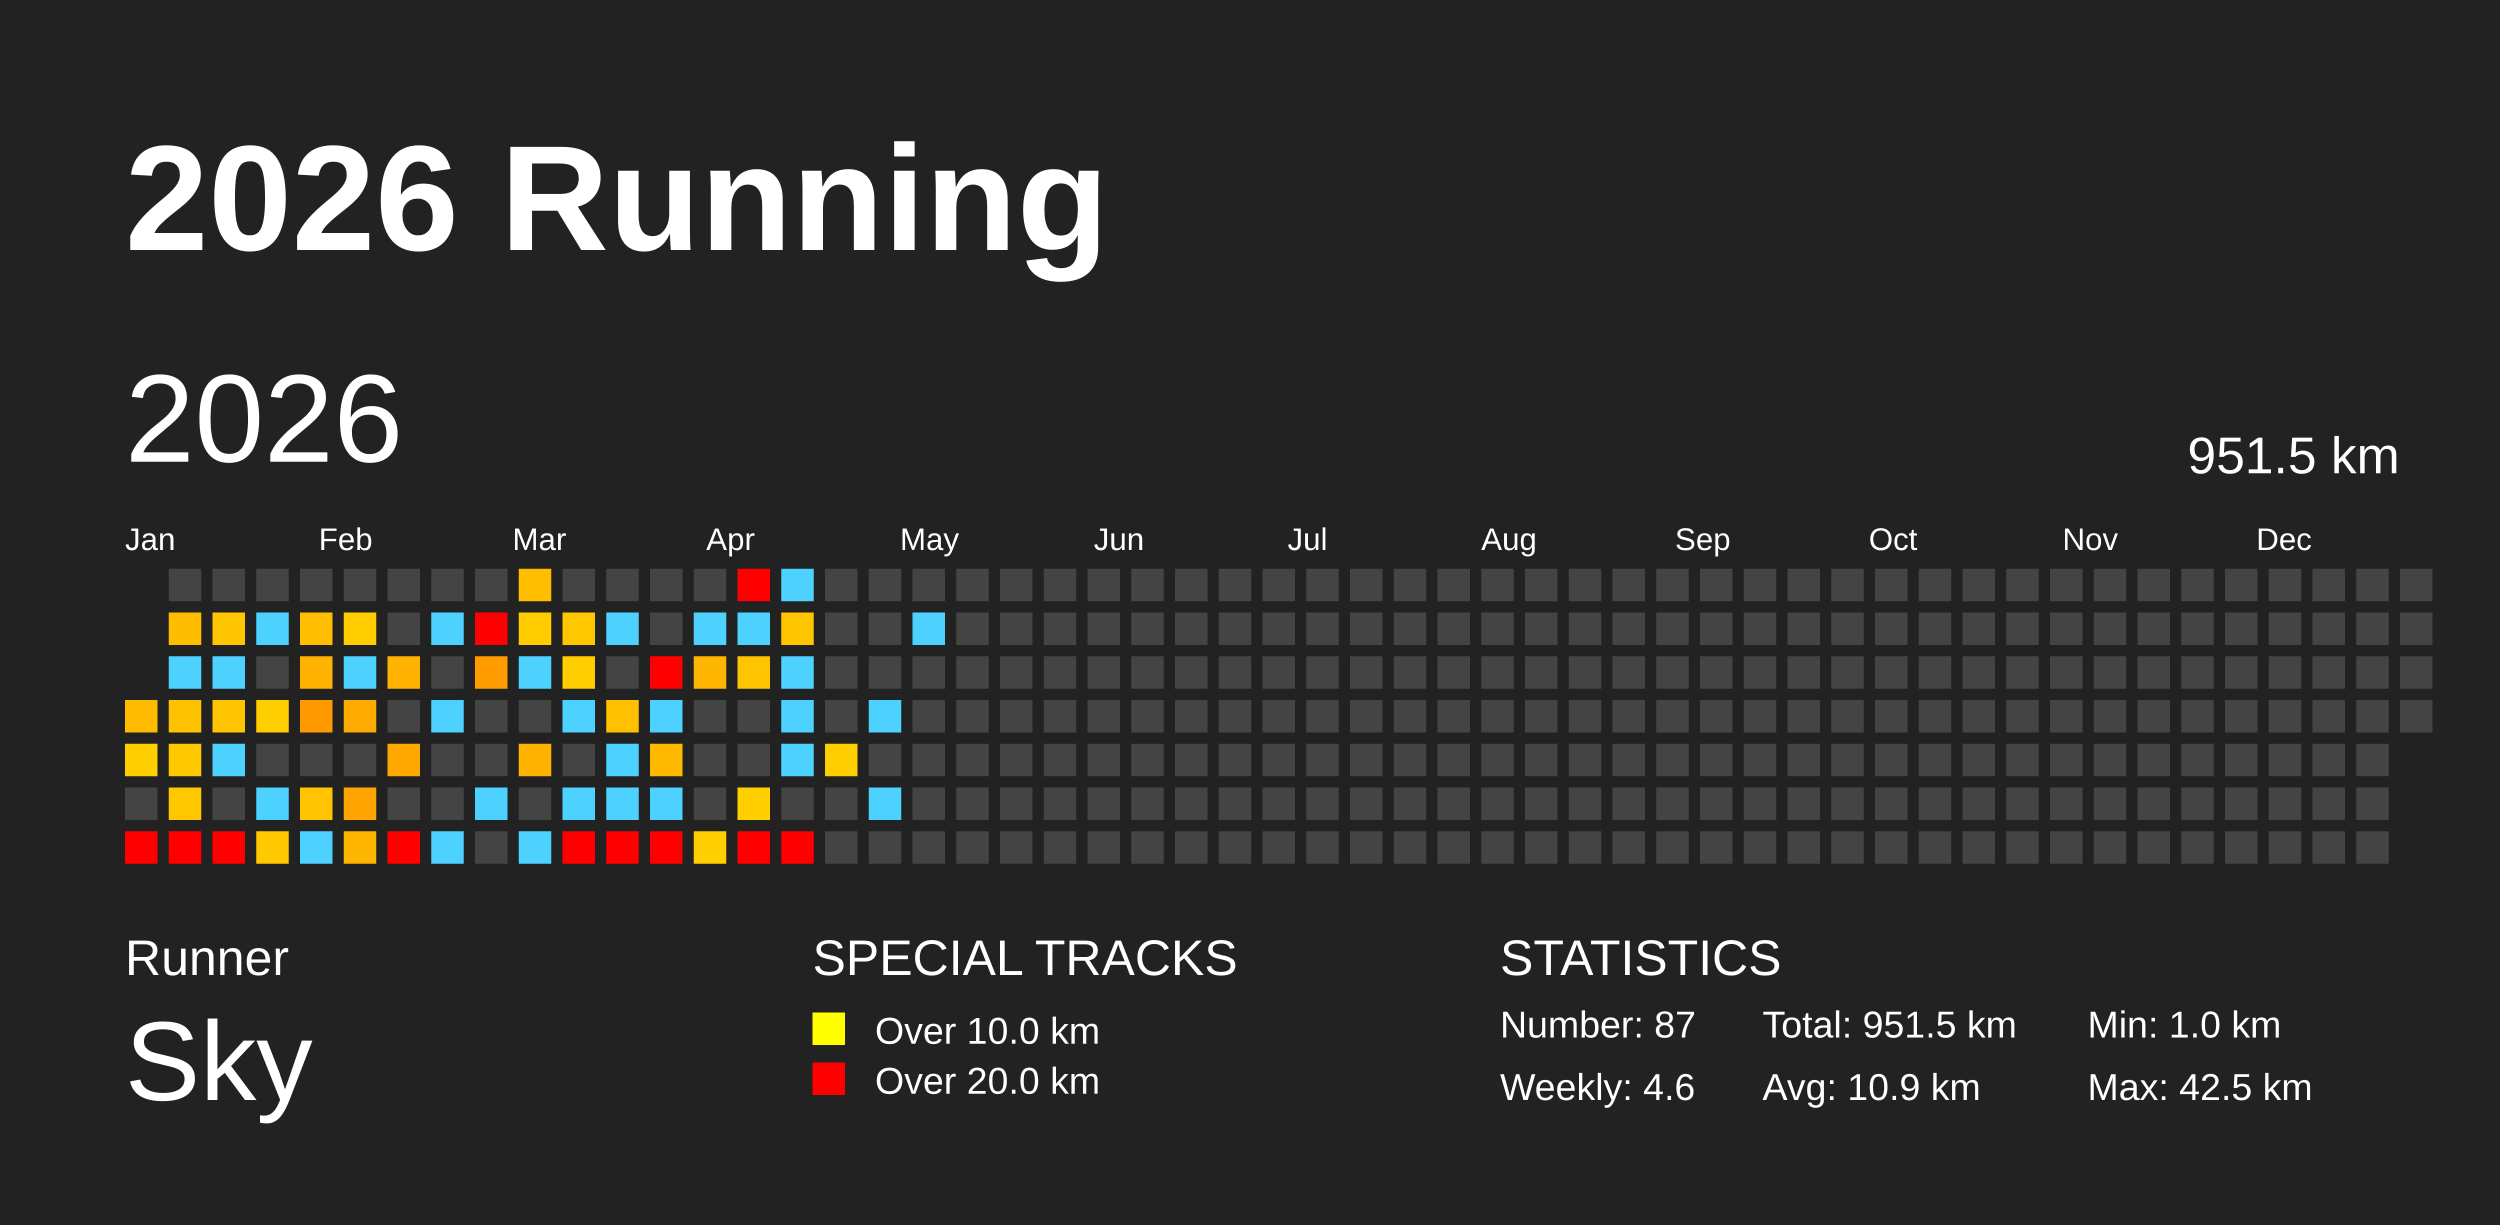
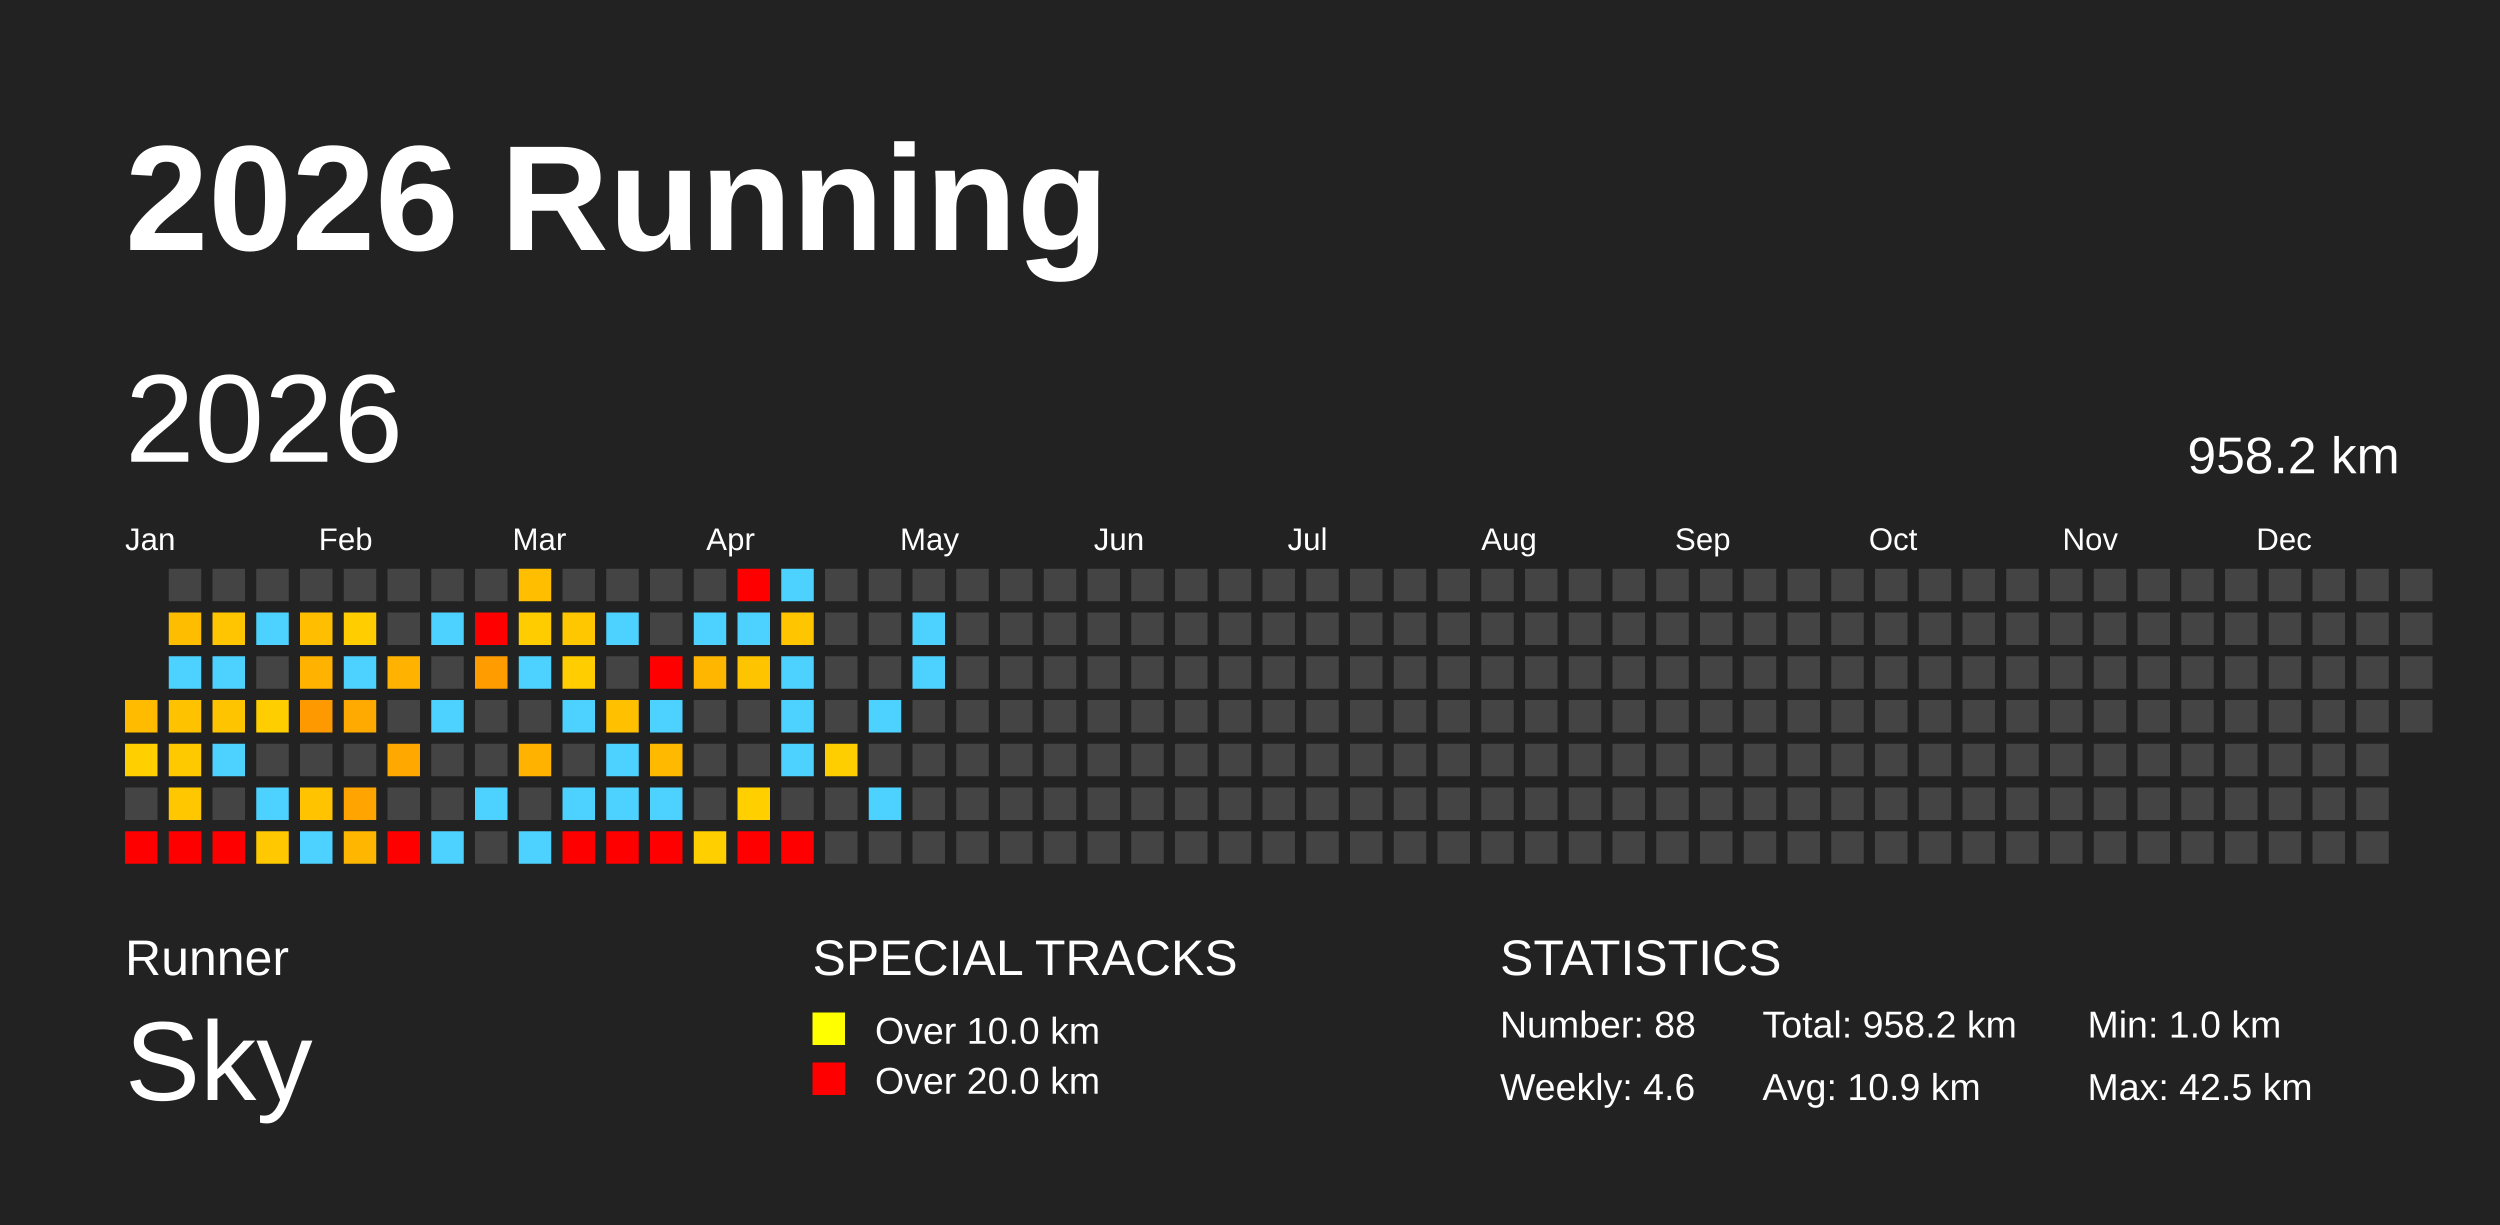
<svg xmlns="http://www.w3.org/2000/svg" baseProfile="full" height="98mm" version="1.1" viewBox="0,0,200,98" width="200mm">
  <defs />
  <rect fill="#222222" height="98" width="200" x="0" y="0" />
  <text fill="#FFFFFF" style="font-size:12px; font-family:Arial; font-weight:bold;" x="10" y="20">2026 Running</text>
  <text fill="#FFFFFF" style="font-size:4px; font-family:Arial" x="10" y="78">Runner</text>
  <text fill="#FFFFFF" style="font-size:9px; font-family:Arial" x="10" y="88">Sky</text>
  <text fill="#FFFFFF" style="font-size:4px; font-family:Arial" x="65" y="78">SPECIAL TRACKS</text>
  <rect fill="yellow" height="2.6" width="2.6" x="65" y="81" />
  <text fill="#FFFFFF" style="font-size:3px; font-family:Arial" x="70" y="83.5">Over 10.0 km</text>
  <rect fill="red" height="2.6" width="2.6" x="65" y="85" />
  <text fill="#FFFFFF" style="font-size:3px; font-family:Arial" x="70" y="87.5">Over 20.0 km</text>
  <text fill="#FFFFFF" style="font-size:4px; font-family:Arial" x="120" y="78">STATISTICS</text>
-   <text fill="#FFFFFF" style="font-size:3px; font-family:Arial" x="120" y="83">Number: 87</text>
+   <text fill="#FFFFFF" style="font-size:3px; font-family:Arial" x="120" y="83">Number: 88</text>
  <text fill="#FFFFFF" style="font-size:3px; font-family:Arial" x="120" y="88">Weekly: 4.6</text>
-   <text fill="#FFFFFF" style="font-size:3px; font-family:Arial" x="141" y="83">Total: 951.5 km</text>
+   <text fill="#FFFFFF" style="font-size:3px; font-family:Arial" x="141" y="83">Total: 958.2 km</text>
  <text fill="#FFFFFF" style="font-size:3px; font-family:Arial" x="141" y="88">Avg: 10.9 km</text>
  <text fill="#FFFFFF" style="font-size:3px; font-family:Arial" x="167" y="83">Min: 1.0 km</text>
  <text fill="#FFFFFF" style="font-size:3px; font-family:Arial" x="167" y="88">Max: 42.5 km</text>
  <text dominant-baseline="hanging" fill="#FFFFFF" style="font-size:10.0px; font-family:Arial;" x="10" y="30">2026</text>
-   <text dominant-baseline="hanging" fill="#FFFFFF" style="font-size:4.125px; font-family:Arial;" x="175" y="35">951.5 km</text>
+   <text dominant-baseline="hanging" fill="#FFFFFF" style="font-size:4.125px; font-family:Arial;" x="175" y="35">958.2 km</text>
  <text fill="#FFFFFF" style="font-size:2.5px; font-family:Arial" x="10.0" y="44">Jan</text>
  <text fill="#FFFFFF" style="font-size:2.5px; font-family:Arial" x="25.5" y="44">Feb</text>
  <text fill="#FFFFFF" style="font-size:2.5px; font-family:Arial" x="41.0" y="44">Mar</text>
  <text fill="#FFFFFF" style="font-size:2.5px; font-family:Arial" x="56.5" y="44">Apr</text>
  <text fill="#FFFFFF" style="font-size:2.5px; font-family:Arial" x="72.0" y="44">May</text>
  <text fill="#FFFFFF" style="font-size:2.5px; font-family:Arial" x="87.5" y="44">Jun</text>
  <text fill="#FFFFFF" style="font-size:2.5px; font-family:Arial" x="103.0" y="44">Jul</text>
  <text fill="#FFFFFF" style="font-size:2.5px; font-family:Arial" x="118.5" y="44">Aug</text>
  <text fill="#FFFFFF" style="font-size:2.5px; font-family:Arial" x="134.0" y="44">Sep</text>
  <text fill="#FFFFFF" style="font-size:2.5px; font-family:Arial" x="149.5" y="44">Oct</text>
  <text fill="#FFFFFF" style="font-size:2.5px; font-family:Arial" x="165.0" y="44">Nov</text>
  <text fill="#FFFFFF" style="font-size:2.5px; font-family:Arial" x="180.5" y="44">Dec</text>
  <rect fill="#ffbb00" height="2.6" width="2.6" x="10.0" y="56.0" />
  <rect fill="#ffcf00" height="2.6" width="2.6" x="10.0" y="59.5" />
  <rect fill="#444444" height="2.6" width="2.6" x="10.0" y="63.0" />
  <rect fill="red" height="2.6" width="2.6" x="10.0" y="66.5" />
  <rect fill="#444444" height="2.6" width="2.6" x="13.5" y="45.5" />
  <rect fill="#ffbd00" height="2.6" width="2.6" x="13.5" y="49.0" />
  <rect fill="#4dd2ff" height="2.6" width="2.6" x="13.5" y="52.5" />
  <rect fill="#ffc200" height="2.6" width="2.6" x="13.5" y="56.0" />
  <rect fill="#ffc900" height="2.6" width="2.6" x="13.5" y="59.5" />
  <rect fill="#ffc700" height="2.6" width="2.6" x="13.5" y="63.0" />
  <rect fill="red" height="2.6" width="2.6" x="13.5" y="66.5" />
  <rect fill="#444444" height="2.6" width="2.6" x="17.0" y="45.5" />
  <rect fill="#ffc500" height="2.6" width="2.6" x="17.0" y="49.0" />
  <rect fill="#4dd2ff" height="2.6" width="2.6" x="17.0" y="52.5" />
  <rect fill="#ffc400" height="2.6" width="2.6" x="17.0" y="56.0" />
  <rect fill="#4dd2ff" height="2.6" width="2.6" x="17.0" y="59.5" />
  <rect fill="#444444" height="2.6" width="2.6" x="17.0" y="63.0" />
  <rect fill="red" height="2.6" width="2.6" x="17.0" y="66.5" />
  <rect fill="#444444" height="2.6" width="2.6" x="20.5" y="45.5" />
  <rect fill="#4dd2ff" height="2.6" width="2.6" x="20.5" y="49.0" />
  <rect fill="#444444" height="2.6" width="2.6" x="20.5" y="52.5" />
  <rect fill="#ffce00" height="2.6" width="2.6" x="20.5" y="56.0" />
  <rect fill="#444444" height="2.6" width="2.6" x="20.5" y="59.5" />
  <rect fill="#4dd2ff" height="2.6" width="2.6" x="20.5" y="63.0" />
  <rect fill="#ffc800" height="2.6" width="2.6" x="20.5" y="66.5" />
  <rect fill="#444444" height="2.6" width="2.6" x="24.0" y="45.5" />
  <rect fill="#ffbf00" height="2.6" width="2.6" x="24.0" y="49.0" />
  <rect fill="#ffb200" height="2.6" width="2.6" x="24.0" y="52.5" />
  <rect fill="#ff9900" height="2.6" width="2.6" x="24.0" y="56.0" />
  <rect fill="#444444" height="2.6" width="2.6" x="24.0" y="59.5" />
  <rect fill="#ffc300" height="2.6" width="2.6" x="24.0" y="63.0" />
  <rect fill="#4dd2ff" height="2.6" width="2.6" x="24.0" y="66.5" />
  <rect fill="#444444" height="2.6" width="2.6" x="27.5" y="45.5" />
  <rect fill="#ffcd00" height="2.6" width="2.6" x="27.5" y="49.0" />
  <rect fill="#4dd2ff" height="2.6" width="2.6" x="27.5" y="52.5" />
  <rect fill="#ffaa00" height="2.6" width="2.6" x="27.5" y="56.0" />
  <rect fill="#444444" height="2.6" width="2.6" x="27.5" y="59.5" />
  <rect fill="#ffa400" height="2.6" width="2.6" x="27.5" y="63.0" />
  <rect fill="#ffb600" height="2.6" width="2.6" x="27.5" y="66.5" />
  <rect fill="#444444" height="2.6" width="2.6" x="31.0" y="45.5" />
  <rect fill="#444444" height="2.6" width="2.6" x="31.0" y="49.0" />
  <rect fill="#ffb300" height="2.6" width="2.6" x="31.0" y="52.5" />
  <rect fill="#444444" height="2.6" width="2.6" x="31.0" y="56.0" />
  <rect fill="#ffa800" height="2.6" width="2.6" x="31.0" y="59.5" />
  <rect fill="#444444" height="2.6" width="2.6" x="31.0" y="63.0" />
  <rect fill="red" height="2.6" width="2.6" x="31.0" y="66.5" />
  <rect fill="#444444" height="2.6" width="2.6" x="34.5" y="45.5" />
  <rect fill="#4dd2ff" height="2.6" width="2.6" x="34.5" y="49.0" />
  <rect fill="#444444" height="2.6" width="2.6" x="34.5" y="52.5" />
  <rect fill="#4dd2ff" height="2.6" width="2.6" x="34.5" y="56.0" />
  <rect fill="#444444" height="2.6" width="2.6" x="34.5" y="59.5" />
  <rect fill="#444444" height="2.6" width="2.6" x="34.5" y="63.0" />
  <rect fill="#4dd2ff" height="2.6" width="2.6" x="34.5" y="66.5" />
  <rect fill="#444444" height="2.6" width="2.6" x="38.0" y="45.5" />
  <rect fill="red" height="2.6" width="2.6" x="38.0" y="49.0" />
  <rect fill="#ff9c00" height="2.6" width="2.6" x="38.0" y="52.5" />
  <rect fill="#444444" height="2.6" width="2.6" x="38.0" y="56.0" />
  <rect fill="#444444" height="2.6" width="2.6" x="38.0" y="59.5" />
  <rect fill="#4dd2ff" height="2.6" width="2.6" x="38.0" y="63.0" />
  <rect fill="#444444" height="2.6" width="2.6" x="38.0" y="66.5" />
  <rect fill="#ffbf00" height="2.6" width="2.6" x="41.5" y="45.5" />
  <rect fill="#ffcc00" height="2.6" width="2.6" x="41.5" y="49.0" />
  <rect fill="#4dd2ff" height="2.6" width="2.6" x="41.5" y="52.5" />
  <rect fill="#444444" height="2.6" width="2.6" x="41.5" y="56.0" />
  <rect fill="#ffb200" height="2.6" width="2.6" x="41.5" y="59.5" />
  <rect fill="#444444" height="2.6" width="2.6" x="41.5" y="63.0" />
  <rect fill="#4dd2ff" height="2.6" width="2.6" x="41.5" y="66.5" />
  <rect fill="#444444" height="2.6" width="2.6" x="45.0" y="45.5" />
  <rect fill="#ffc700" height="2.6" width="2.6" x="45.0" y="49.0" />
  <rect fill="#ffcd00" height="2.6" width="2.6" x="45.0" y="52.5" />
  <rect fill="#4dd2ff" height="2.6" width="2.6" x="45.0" y="56.0" />
  <rect fill="#444444" height="2.6" width="2.6" x="45.0" y="59.5" />
  <rect fill="#4dd2ff" height="2.6" width="2.6" x="45.0" y="63.0" />
  <rect fill="red" height="2.6" width="2.6" x="45.0" y="66.5" />
  <rect fill="#444444" height="2.6" width="2.6" x="48.5" y="45.5" />
  <rect fill="#4dd2ff" height="2.6" width="2.6" x="48.5" y="49.0" />
  <rect fill="#444444" height="2.6" width="2.6" x="48.5" y="52.5" />
  <rect fill="#ffc000" height="2.6" width="2.6" x="48.5" y="56.0" />
  <rect fill="#4dd2ff" height="2.6" width="2.6" x="48.5" y="59.5" />
  <rect fill="#4dd2ff" height="2.6" width="2.6" x="48.5" y="63.0" />
  <rect fill="red" height="2.6" width="2.6" x="48.5" y="66.5" />
  <rect fill="#444444" height="2.6" width="2.6" x="52.0" y="45.5" />
  <rect fill="#444444" height="2.6" width="2.6" x="52.0" y="49.0" />
  <rect fill="red" height="2.6" width="2.6" x="52.0" y="52.5" />
  <rect fill="#4dd2ff" height="2.6" width="2.6" x="52.0" y="56.0" />
  <rect fill="#ffba00" height="2.6" width="2.6" x="52.0" y="59.5" />
  <rect fill="#4dd2ff" height="2.6" width="2.6" x="52.0" y="63.0" />
  <rect fill="red" height="2.6" width="2.6" x="52.0" y="66.5" />
  <rect fill="#444444" height="2.6" width="2.6" x="55.5" y="45.5" />
  <rect fill="#4dd2ff" height="2.6" width="2.6" x="55.5" y="49.0" />
  <rect fill="#ffb600" height="2.6" width="2.6" x="55.5" y="52.5" />
  <rect fill="#444444" height="2.6" width="2.6" x="55.5" y="56.0" />
  <rect fill="#444444" height="2.6" width="2.6" x="55.5" y="59.5" />
  <rect fill="#444444" height="2.6" width="2.6" x="55.5" y="63.0" />
  <rect fill="#ffcf00" height="2.6" width="2.6" x="55.5" y="66.5" />
  <rect fill="red" height="2.6" width="2.6" x="59.0" y="45.5" />
  <rect fill="#4dd2ff" height="2.6" width="2.6" x="59.0" y="49.0" />
  <rect fill="#ffc400" height="2.6" width="2.6" x="59.0" y="52.5" />
  <rect fill="#444444" height="2.6" width="2.6" x="59.0" y="56.0" />
  <rect fill="#444444" height="2.6" width="2.6" x="59.0" y="59.5" />
  <rect fill="#ffcf00" height="2.6" width="2.6" x="59.0" y="63.0" />
  <rect fill="red" height="2.6" width="2.6" x="59.0" y="66.5" />
  <rect fill="#4dd2ff" height="2.6" width="2.6" x="62.5" y="45.5" />
  <rect fill="#ffc600" height="2.6" width="2.6" x="62.5" y="49.0" />
  <rect fill="#4dd2ff" height="2.6" width="2.6" x="62.5" y="52.5" />
  <rect fill="#4dd2ff" height="2.6" width="2.6" x="62.5" y="56.0" />
  <rect fill="#4dd2ff" height="2.6" width="2.6" x="62.5" y="59.5" />
  <rect fill="#444444" height="2.6" width="2.6" x="62.5" y="63.0" />
  <rect fill="red" height="2.6" width="2.6" x="62.5" y="66.5" />
  <rect fill="#444444" height="2.6" width="2.6" x="66.0" y="45.5" />
  <rect fill="#444444" height="2.6" width="2.6" x="66.0" y="49.0" />
  <rect fill="#444444" height="2.6" width="2.6" x="66.0" y="52.5" />
  <rect fill="#444444" height="2.6" width="2.6" x="66.0" y="56.0" />
  <rect fill="#ffce00" height="2.6" width="2.6" x="66.0" y="59.5" />
  <rect fill="#444444" height="2.6" width="2.6" x="66.0" y="63.0" />
  <rect fill="#444444" height="2.6" width="2.6" x="66.0" y="66.5" />
  <rect fill="#444444" height="2.6" width="2.6" x="69.5" y="45.5" />
  <rect fill="#444444" height="2.6" width="2.6" x="69.5" y="49.0" />
  <rect fill="#444444" height="2.6" width="2.6" x="69.5" y="52.5" />
  <rect fill="#4dd2ff" height="2.6" width="2.6" x="69.5" y="56.0" />
  <rect fill="#444444" height="2.6" width="2.6" x="69.5" y="59.5" />
  <rect fill="#4dd2ff" height="2.6" width="2.6" x="69.5" y="63.0" />
  <rect fill="#444444" height="2.6" width="2.6" x="69.5" y="66.5" />
  <rect fill="#444444" height="2.6" width="2.6" x="73.0" y="45.5" />
  <rect fill="#4dd2ff" height="2.6" width="2.6" x="73.0" y="49.0" />
-   <rect fill="#444444" height="2.6" width="2.6" x="73.0" y="52.5" />
+   <rect fill="#4dd2ff" height="2.6" width="2.6" x="73.0" y="52.5" />
  <rect fill="#444444" height="2.6" width="2.6" x="73.0" y="56.0" />
  <rect fill="#444444" height="2.6" width="2.6" x="73.0" y="59.5" />
  <rect fill="#444444" height="2.6" width="2.6" x="73.0" y="63.0" />
  <rect fill="#444444" height="2.6" width="2.6" x="73.0" y="66.5" />
  <rect fill="#444444" height="2.6" width="2.6" x="76.5" y="45.5" />
  <rect fill="#444444" height="2.6" width="2.6" x="76.5" y="49.0" />
  <rect fill="#444444" height="2.6" width="2.6" x="76.5" y="52.5" />
  <rect fill="#444444" height="2.6" width="2.6" x="76.5" y="56.0" />
  <rect fill="#444444" height="2.6" width="2.6" x="76.5" y="59.5" />
  <rect fill="#444444" height="2.6" width="2.6" x="76.5" y="63.0" />
  <rect fill="#444444" height="2.6" width="2.6" x="76.5" y="66.5" />
  <rect fill="#444444" height="2.6" width="2.6" x="80.0" y="45.5" />
  <rect fill="#444444" height="2.6" width="2.6" x="80.0" y="49.0" />
  <rect fill="#444444" height="2.6" width="2.6" x="80.0" y="52.5" />
  <rect fill="#444444" height="2.6" width="2.6" x="80.0" y="56.0" />
  <rect fill="#444444" height="2.6" width="2.6" x="80.0" y="59.5" />
  <rect fill="#444444" height="2.6" width="2.6" x="80.0" y="63.0" />
  <rect fill="#444444" height="2.6" width="2.6" x="80.0" y="66.5" />
  <rect fill="#444444" height="2.6" width="2.6" x="83.5" y="45.5" />
  <rect fill="#444444" height="2.6" width="2.6" x="83.5" y="49.0" />
  <rect fill="#444444" height="2.6" width="2.6" x="83.5" y="52.5" />
  <rect fill="#444444" height="2.6" width="2.6" x="83.5" y="56.0" />
  <rect fill="#444444" height="2.6" width="2.6" x="83.5" y="59.5" />
  <rect fill="#444444" height="2.6" width="2.6" x="83.5" y="63.0" />
  <rect fill="#444444" height="2.6" width="2.6" x="83.5" y="66.5" />
  <rect fill="#444444" height="2.6" width="2.6" x="87.0" y="45.5" />
  <rect fill="#444444" height="2.6" width="2.6" x="87.0" y="49.0" />
  <rect fill="#444444" height="2.6" width="2.6" x="87.0" y="52.5" />
  <rect fill="#444444" height="2.6" width="2.6" x="87.0" y="56.0" />
  <rect fill="#444444" height="2.6" width="2.6" x="87.0" y="59.5" />
  <rect fill="#444444" height="2.6" width="2.6" x="87.0" y="63.0" />
  <rect fill="#444444" height="2.6" width="2.6" x="87.0" y="66.5" />
  <rect fill="#444444" height="2.6" width="2.6" x="90.5" y="45.5" />
  <rect fill="#444444" height="2.6" width="2.6" x="90.5" y="49.0" />
  <rect fill="#444444" height="2.6" width="2.6" x="90.5" y="52.5" />
  <rect fill="#444444" height="2.6" width="2.6" x="90.5" y="56.0" />
  <rect fill="#444444" height="2.6" width="2.6" x="90.5" y="59.5" />
  <rect fill="#444444" height="2.6" width="2.6" x="90.5" y="63.0" />
  <rect fill="#444444" height="2.6" width="2.6" x="90.5" y="66.5" />
  <rect fill="#444444" height="2.6" width="2.6" x="94.0" y="45.5" />
  <rect fill="#444444" height="2.6" width="2.6" x="94.0" y="49.0" />
  <rect fill="#444444" height="2.6" width="2.6" x="94.0" y="52.5" />
  <rect fill="#444444" height="2.6" width="2.6" x="94.0" y="56.0" />
  <rect fill="#444444" height="2.6" width="2.6" x="94.0" y="59.5" />
  <rect fill="#444444" height="2.6" width="2.6" x="94.0" y="63.0" />
  <rect fill="#444444" height="2.6" width="2.6" x="94.0" y="66.5" />
  <rect fill="#444444" height="2.6" width="2.6" x="97.5" y="45.5" />
  <rect fill="#444444" height="2.6" width="2.6" x="97.5" y="49.0" />
  <rect fill="#444444" height="2.6" width="2.6" x="97.5" y="52.5" />
  <rect fill="#444444" height="2.6" width="2.6" x="97.5" y="56.0" />
  <rect fill="#444444" height="2.6" width="2.6" x="97.5" y="59.5" />
  <rect fill="#444444" height="2.6" width="2.6" x="97.5" y="63.0" />
  <rect fill="#444444" height="2.6" width="2.6" x="97.5" y="66.5" />
  <rect fill="#444444" height="2.6" width="2.6" x="101.0" y="45.5" />
  <rect fill="#444444" height="2.6" width="2.6" x="101.0" y="49.0" />
  <rect fill="#444444" height="2.6" width="2.6" x="101.0" y="52.5" />
  <rect fill="#444444" height="2.6" width="2.6" x="101.0" y="56.0" />
  <rect fill="#444444" height="2.6" width="2.6" x="101.0" y="59.5" />
  <rect fill="#444444" height="2.6" width="2.6" x="101.0" y="63.0" />
  <rect fill="#444444" height="2.6" width="2.6" x="101.0" y="66.5" />
  <rect fill="#444444" height="2.6" width="2.6" x="104.5" y="45.5" />
  <rect fill="#444444" height="2.6" width="2.6" x="104.5" y="49.0" />
  <rect fill="#444444" height="2.6" width="2.6" x="104.5" y="52.5" />
  <rect fill="#444444" height="2.6" width="2.6" x="104.5" y="56.0" />
  <rect fill="#444444" height="2.6" width="2.6" x="104.5" y="59.5" />
  <rect fill="#444444" height="2.6" width="2.6" x="104.5" y="63.0" />
  <rect fill="#444444" height="2.6" width="2.6" x="104.5" y="66.5" />
  <rect fill="#444444" height="2.6" width="2.6" x="108.0" y="45.5" />
  <rect fill="#444444" height="2.6" width="2.6" x="108.0" y="49.0" />
  <rect fill="#444444" height="2.6" width="2.6" x="108.0" y="52.5" />
  <rect fill="#444444" height="2.6" width="2.6" x="108.0" y="56.0" />
  <rect fill="#444444" height="2.6" width="2.6" x="108.0" y="59.5" />
  <rect fill="#444444" height="2.6" width="2.6" x="108.0" y="63.0" />
  <rect fill="#444444" height="2.6" width="2.6" x="108.0" y="66.5" />
  <rect fill="#444444" height="2.6" width="2.6" x="111.5" y="45.5" />
  <rect fill="#444444" height="2.6" width="2.6" x="111.5" y="49.0" />
  <rect fill="#444444" height="2.6" width="2.6" x="111.5" y="52.5" />
  <rect fill="#444444" height="2.6" width="2.6" x="111.5" y="56.0" />
  <rect fill="#444444" height="2.6" width="2.6" x="111.5" y="59.5" />
  <rect fill="#444444" height="2.6" width="2.6" x="111.5" y="63.0" />
  <rect fill="#444444" height="2.6" width="2.6" x="111.5" y="66.5" />
  <rect fill="#444444" height="2.6" width="2.6" x="115.0" y="45.5" />
  <rect fill="#444444" height="2.6" width="2.6" x="115.0" y="49.0" />
  <rect fill="#444444" height="2.6" width="2.6" x="115.0" y="52.5" />
  <rect fill="#444444" height="2.6" width="2.6" x="115.0" y="56.0" />
  <rect fill="#444444" height="2.6" width="2.6" x="115.0" y="59.5" />
  <rect fill="#444444" height="2.6" width="2.6" x="115.0" y="63.0" />
  <rect fill="#444444" height="2.6" width="2.6" x="115.0" y="66.5" />
  <rect fill="#444444" height="2.6" width="2.6" x="118.5" y="45.5" />
  <rect fill="#444444" height="2.6" width="2.6" x="118.5" y="49.0" />
  <rect fill="#444444" height="2.6" width="2.6" x="118.5" y="52.5" />
  <rect fill="#444444" height="2.6" width="2.6" x="118.5" y="56.0" />
  <rect fill="#444444" height="2.6" width="2.6" x="118.5" y="59.5" />
  <rect fill="#444444" height="2.6" width="2.6" x="118.5" y="63.0" />
  <rect fill="#444444" height="2.6" width="2.6" x="118.5" y="66.5" />
  <rect fill="#444444" height="2.6" width="2.6" x="122.0" y="45.5" />
  <rect fill="#444444" height="2.6" width="2.6" x="122.0" y="49.0" />
  <rect fill="#444444" height="2.6" width="2.6" x="122.0" y="52.5" />
  <rect fill="#444444" height="2.6" width="2.6" x="122.0" y="56.0" />
  <rect fill="#444444" height="2.6" width="2.6" x="122.0" y="59.5" />
  <rect fill="#444444" height="2.6" width="2.6" x="122.0" y="63.0" />
  <rect fill="#444444" height="2.6" width="2.6" x="122.0" y="66.5" />
  <rect fill="#444444" height="2.6" width="2.6" x="125.5" y="45.5" />
  <rect fill="#444444" height="2.6" width="2.6" x="125.5" y="49.0" />
  <rect fill="#444444" height="2.6" width="2.6" x="125.5" y="52.5" />
  <rect fill="#444444" height="2.6" width="2.6" x="125.5" y="56.0" />
  <rect fill="#444444" height="2.6" width="2.6" x="125.5" y="59.5" />
  <rect fill="#444444" height="2.6" width="2.6" x="125.5" y="63.0" />
  <rect fill="#444444" height="2.6" width="2.6" x="125.5" y="66.5" />
  <rect fill="#444444" height="2.6" width="2.6" x="129.0" y="45.5" />
  <rect fill="#444444" height="2.6" width="2.6" x="129.0" y="49.0" />
  <rect fill="#444444" height="2.6" width="2.6" x="129.0" y="52.5" />
  <rect fill="#444444" height="2.6" width="2.6" x="129.0" y="56.0" />
  <rect fill="#444444" height="2.6" width="2.6" x="129.0" y="59.5" />
  <rect fill="#444444" height="2.6" width="2.6" x="129.0" y="63.0" />
  <rect fill="#444444" height="2.6" width="2.6" x="129.0" y="66.5" />
  <rect fill="#444444" height="2.6" width="2.6" x="132.5" y="45.5" />
  <rect fill="#444444" height="2.6" width="2.6" x="132.5" y="49.0" />
  <rect fill="#444444" height="2.6" width="2.6" x="132.5" y="52.5" />
  <rect fill="#444444" height="2.6" width="2.6" x="132.5" y="56.0" />
  <rect fill="#444444" height="2.6" width="2.6" x="132.5" y="59.5" />
  <rect fill="#444444" height="2.6" width="2.6" x="132.5" y="63.0" />
  <rect fill="#444444" height="2.6" width="2.6" x="132.5" y="66.5" />
  <rect fill="#444444" height="2.6" width="2.6" x="136.0" y="45.5" />
  <rect fill="#444444" height="2.6" width="2.6" x="136.0" y="49.0" />
  <rect fill="#444444" height="2.6" width="2.6" x="136.0" y="52.5" />
  <rect fill="#444444" height="2.6" width="2.6" x="136.0" y="56.0" />
  <rect fill="#444444" height="2.6" width="2.6" x="136.0" y="59.5" />
  <rect fill="#444444" height="2.6" width="2.6" x="136.0" y="63.0" />
  <rect fill="#444444" height="2.6" width="2.6" x="136.0" y="66.5" />
  <rect fill="#444444" height="2.6" width="2.6" x="139.5" y="45.5" />
  <rect fill="#444444" height="2.6" width="2.6" x="139.5" y="49.0" />
  <rect fill="#444444" height="2.6" width="2.6" x="139.5" y="52.5" />
  <rect fill="#444444" height="2.6" width="2.6" x="139.5" y="56.0" />
  <rect fill="#444444" height="2.6" width="2.6" x="139.5" y="59.5" />
  <rect fill="#444444" height="2.6" width="2.6" x="139.5" y="63.0" />
  <rect fill="#444444" height="2.6" width="2.6" x="139.5" y="66.5" />
  <rect fill="#444444" height="2.6" width="2.6" x="143.0" y="45.5" />
  <rect fill="#444444" height="2.6" width="2.6" x="143.0" y="49.0" />
  <rect fill="#444444" height="2.6" width="2.6" x="143.0" y="52.5" />
  <rect fill="#444444" height="2.6" width="2.6" x="143.0" y="56.0" />
  <rect fill="#444444" height="2.6" width="2.6" x="143.0" y="59.5" />
  <rect fill="#444444" height="2.6" width="2.6" x="143.0" y="63.0" />
  <rect fill="#444444" height="2.6" width="2.6" x="143.0" y="66.5" />
  <rect fill="#444444" height="2.6" width="2.6" x="146.5" y="45.5" />
  <rect fill="#444444" height="2.6" width="2.6" x="146.5" y="49.0" />
  <rect fill="#444444" height="2.6" width="2.6" x="146.5" y="52.5" />
  <rect fill="#444444" height="2.6" width="2.6" x="146.5" y="56.0" />
  <rect fill="#444444" height="2.6" width="2.6" x="146.5" y="59.5" />
  <rect fill="#444444" height="2.6" width="2.6" x="146.5" y="63.0" />
  <rect fill="#444444" height="2.6" width="2.6" x="146.5" y="66.5" />
  <rect fill="#444444" height="2.6" width="2.6" x="150.0" y="45.5" />
  <rect fill="#444444" height="2.6" width="2.6" x="150.0" y="49.0" />
  <rect fill="#444444" height="2.6" width="2.6" x="150.0" y="52.5" />
  <rect fill="#444444" height="2.6" width="2.6" x="150.0" y="56.0" />
  <rect fill="#444444" height="2.6" width="2.6" x="150.0" y="59.5" />
  <rect fill="#444444" height="2.6" width="2.6" x="150.0" y="63.0" />
  <rect fill="#444444" height="2.6" width="2.6" x="150.0" y="66.5" />
  <rect fill="#444444" height="2.6" width="2.6" x="153.5" y="45.5" />
  <rect fill="#444444" height="2.6" width="2.6" x="153.5" y="49.0" />
  <rect fill="#444444" height="2.6" width="2.6" x="153.5" y="52.5" />
  <rect fill="#444444" height="2.6" width="2.6" x="153.5" y="56.0" />
  <rect fill="#444444" height="2.6" width="2.6" x="153.5" y="59.5" />
  <rect fill="#444444" height="2.6" width="2.6" x="153.5" y="63.0" />
  <rect fill="#444444" height="2.6" width="2.6" x="153.5" y="66.5" />
  <rect fill="#444444" height="2.6" width="2.6" x="157.0" y="45.5" />
  <rect fill="#444444" height="2.6" width="2.6" x="157.0" y="49.0" />
  <rect fill="#444444" height="2.6" width="2.6" x="157.0" y="52.5" />
  <rect fill="#444444" height="2.6" width="2.6" x="157.0" y="56.0" />
  <rect fill="#444444" height="2.6" width="2.6" x="157.0" y="59.5" />
  <rect fill="#444444" height="2.6" width="2.6" x="157.0" y="63.0" />
  <rect fill="#444444" height="2.6" width="2.6" x="157.0" y="66.5" />
  <rect fill="#444444" height="2.6" width="2.6" x="160.5" y="45.5" />
  <rect fill="#444444" height="2.6" width="2.6" x="160.5" y="49.0" />
  <rect fill="#444444" height="2.6" width="2.6" x="160.5" y="52.5" />
  <rect fill="#444444" height="2.6" width="2.6" x="160.5" y="56.0" />
  <rect fill="#444444" height="2.6" width="2.6" x="160.5" y="59.5" />
  <rect fill="#444444" height="2.6" width="2.6" x="160.5" y="63.0" />
  <rect fill="#444444" height="2.6" width="2.6" x="160.5" y="66.5" />
  <rect fill="#444444" height="2.6" width="2.6" x="164.0" y="45.5" />
  <rect fill="#444444" height="2.6" width="2.6" x="164.0" y="49.0" />
  <rect fill="#444444" height="2.6" width="2.6" x="164.0" y="52.5" />
  <rect fill="#444444" height="2.6" width="2.6" x="164.0" y="56.0" />
  <rect fill="#444444" height="2.6" width="2.6" x="164.0" y="59.5" />
  <rect fill="#444444" height="2.6" width="2.6" x="164.0" y="63.0" />
  <rect fill="#444444" height="2.6" width="2.6" x="164.0" y="66.5" />
  <rect fill="#444444" height="2.6" width="2.6" x="167.5" y="45.5" />
  <rect fill="#444444" height="2.6" width="2.6" x="167.5" y="49.0" />
  <rect fill="#444444" height="2.6" width="2.6" x="167.5" y="52.5" />
  <rect fill="#444444" height="2.6" width="2.6" x="167.5" y="56.0" />
  <rect fill="#444444" height="2.6" width="2.6" x="167.5" y="59.5" />
  <rect fill="#444444" height="2.6" width="2.6" x="167.5" y="63.0" />
  <rect fill="#444444" height="2.6" width="2.6" x="167.5" y="66.5" />
  <rect fill="#444444" height="2.6" width="2.6" x="171.0" y="45.5" />
  <rect fill="#444444" height="2.6" width="2.6" x="171.0" y="49.0" />
  <rect fill="#444444" height="2.6" width="2.6" x="171.0" y="52.5" />
  <rect fill="#444444" height="2.6" width="2.6" x="171.0" y="56.0" />
  <rect fill="#444444" height="2.6" width="2.6" x="171.0" y="59.5" />
  <rect fill="#444444" height="2.6" width="2.6" x="171.0" y="63.0" />
  <rect fill="#444444" height="2.6" width="2.6" x="171.0" y="66.5" />
  <rect fill="#444444" height="2.6" width="2.6" x="174.5" y="45.5" />
  <rect fill="#444444" height="2.6" width="2.6" x="174.5" y="49.0" />
  <rect fill="#444444" height="2.6" width="2.6" x="174.5" y="52.5" />
  <rect fill="#444444" height="2.6" width="2.6" x="174.5" y="56.0" />
  <rect fill="#444444" height="2.6" width="2.6" x="174.5" y="59.5" />
  <rect fill="#444444" height="2.6" width="2.6" x="174.5" y="63.0" />
  <rect fill="#444444" height="2.6" width="2.6" x="174.5" y="66.5" />
  <rect fill="#444444" height="2.6" width="2.6" x="178.0" y="45.5" />
  <rect fill="#444444" height="2.6" width="2.6" x="178.0" y="49.0" />
  <rect fill="#444444" height="2.6" width="2.6" x="178.0" y="52.5" />
  <rect fill="#444444" height="2.6" width="2.6" x="178.0" y="56.0" />
  <rect fill="#444444" height="2.6" width="2.6" x="178.0" y="59.5" />
  <rect fill="#444444" height="2.6" width="2.6" x="178.0" y="63.0" />
  <rect fill="#444444" height="2.6" width="2.6" x="178.0" y="66.5" />
  <rect fill="#444444" height="2.6" width="2.6" x="181.5" y="45.5" />
  <rect fill="#444444" height="2.6" width="2.6" x="181.5" y="49.0" />
  <rect fill="#444444" height="2.6" width="2.6" x="181.5" y="52.5" />
  <rect fill="#444444" height="2.6" width="2.6" x="181.5" y="56.0" />
  <rect fill="#444444" height="2.6" width="2.6" x="181.5" y="59.5" />
  <rect fill="#444444" height="2.6" width="2.6" x="181.5" y="63.0" />
  <rect fill="#444444" height="2.6" width="2.6" x="181.5" y="66.5" />
  <rect fill="#444444" height="2.6" width="2.6" x="185.0" y="45.5" />
  <rect fill="#444444" height="2.6" width="2.6" x="185.0" y="49.0" />
  <rect fill="#444444" height="2.6" width="2.6" x="185.0" y="52.5" />
  <rect fill="#444444" height="2.6" width="2.6" x="185.0" y="56.0" />
  <rect fill="#444444" height="2.6" width="2.6" x="185.0" y="59.5" />
  <rect fill="#444444" height="2.6" width="2.6" x="185.0" y="63.0" />
  <rect fill="#444444" height="2.6" width="2.6" x="185.0" y="66.5" />
  <rect fill="#444444" height="2.6" width="2.6" x="188.5" y="45.5" />
  <rect fill="#444444" height="2.6" width="2.6" x="188.5" y="49.0" />
  <rect fill="#444444" height="2.6" width="2.6" x="188.5" y="52.5" />
  <rect fill="#444444" height="2.6" width="2.6" x="188.5" y="56.0" />
  <rect fill="#444444" height="2.6" width="2.6" x="188.5" y="59.5" />
  <rect fill="#444444" height="2.6" width="2.6" x="188.5" y="63.0" />
  <rect fill="#444444" height="2.6" width="2.6" x="188.5" y="66.5" />
  <rect fill="#444444" height="2.6" width="2.6" x="192.0" y="45.5" />
  <rect fill="#444444" height="2.6" width="2.6" x="192.0" y="49.0" />
  <rect fill="#444444" height="2.6" width="2.6" x="192.0" y="52.5" />
  <rect fill="#444444" height="2.6" width="2.6" x="192.0" y="56.0" />
</svg>
